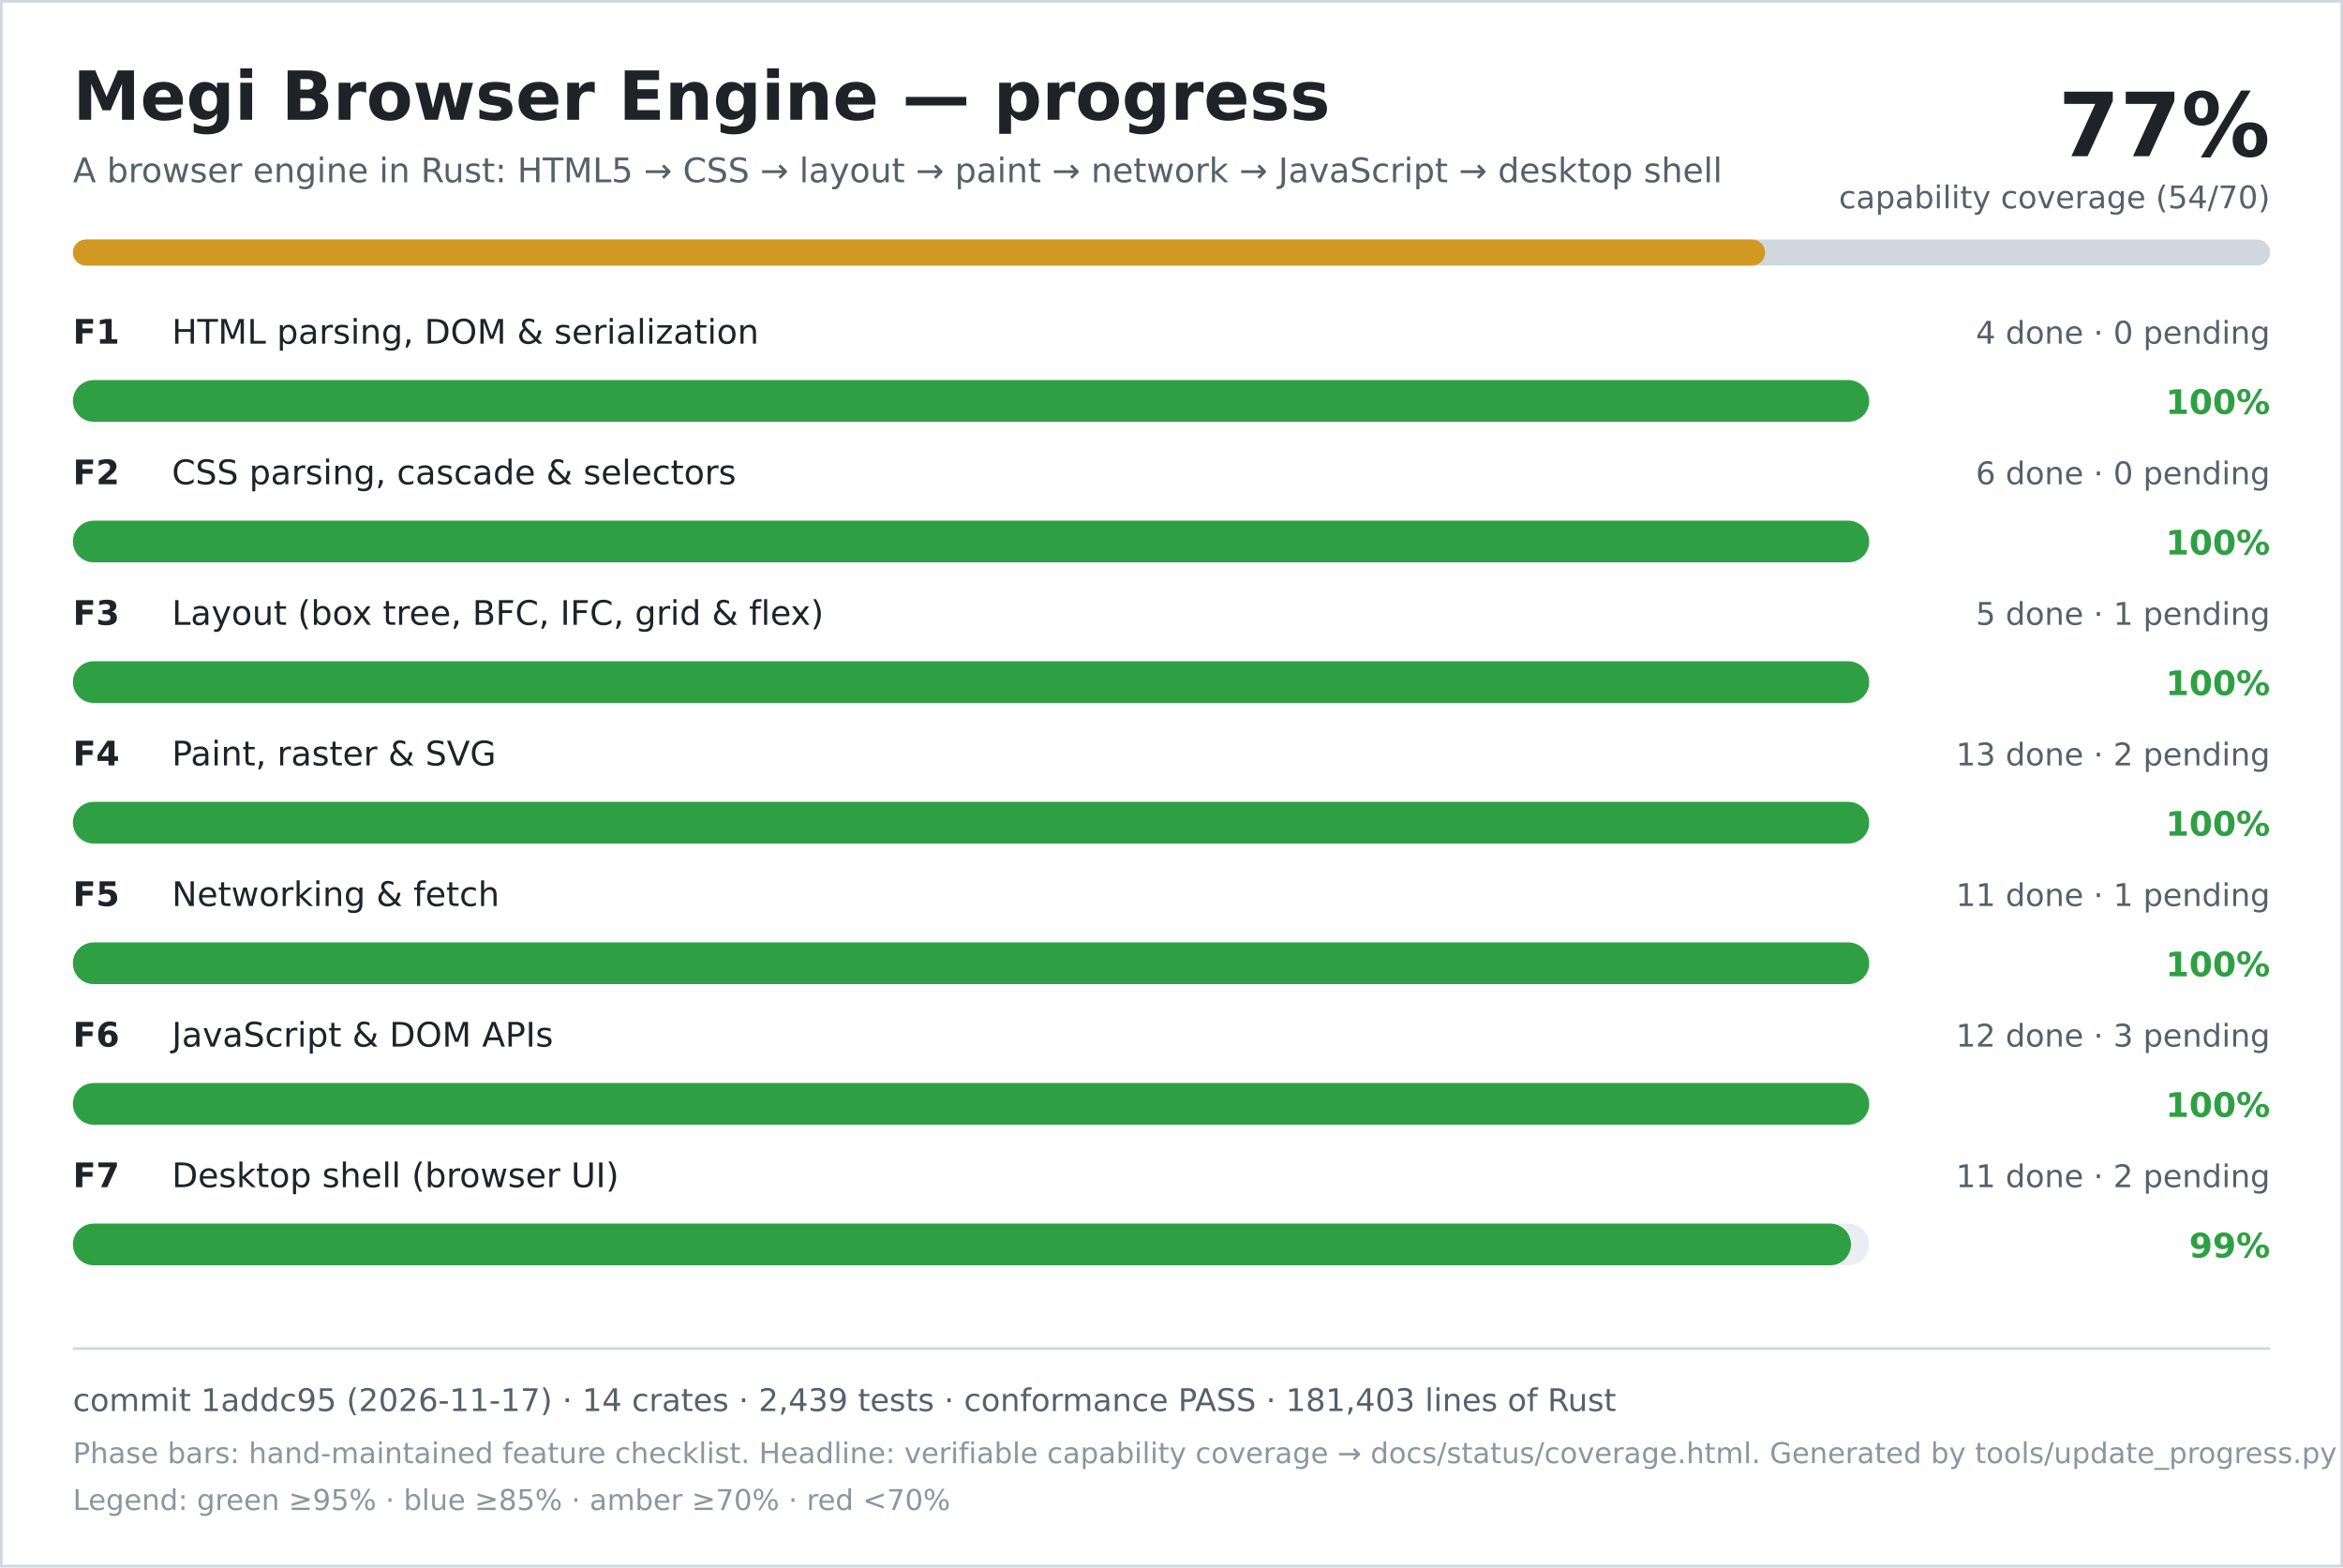
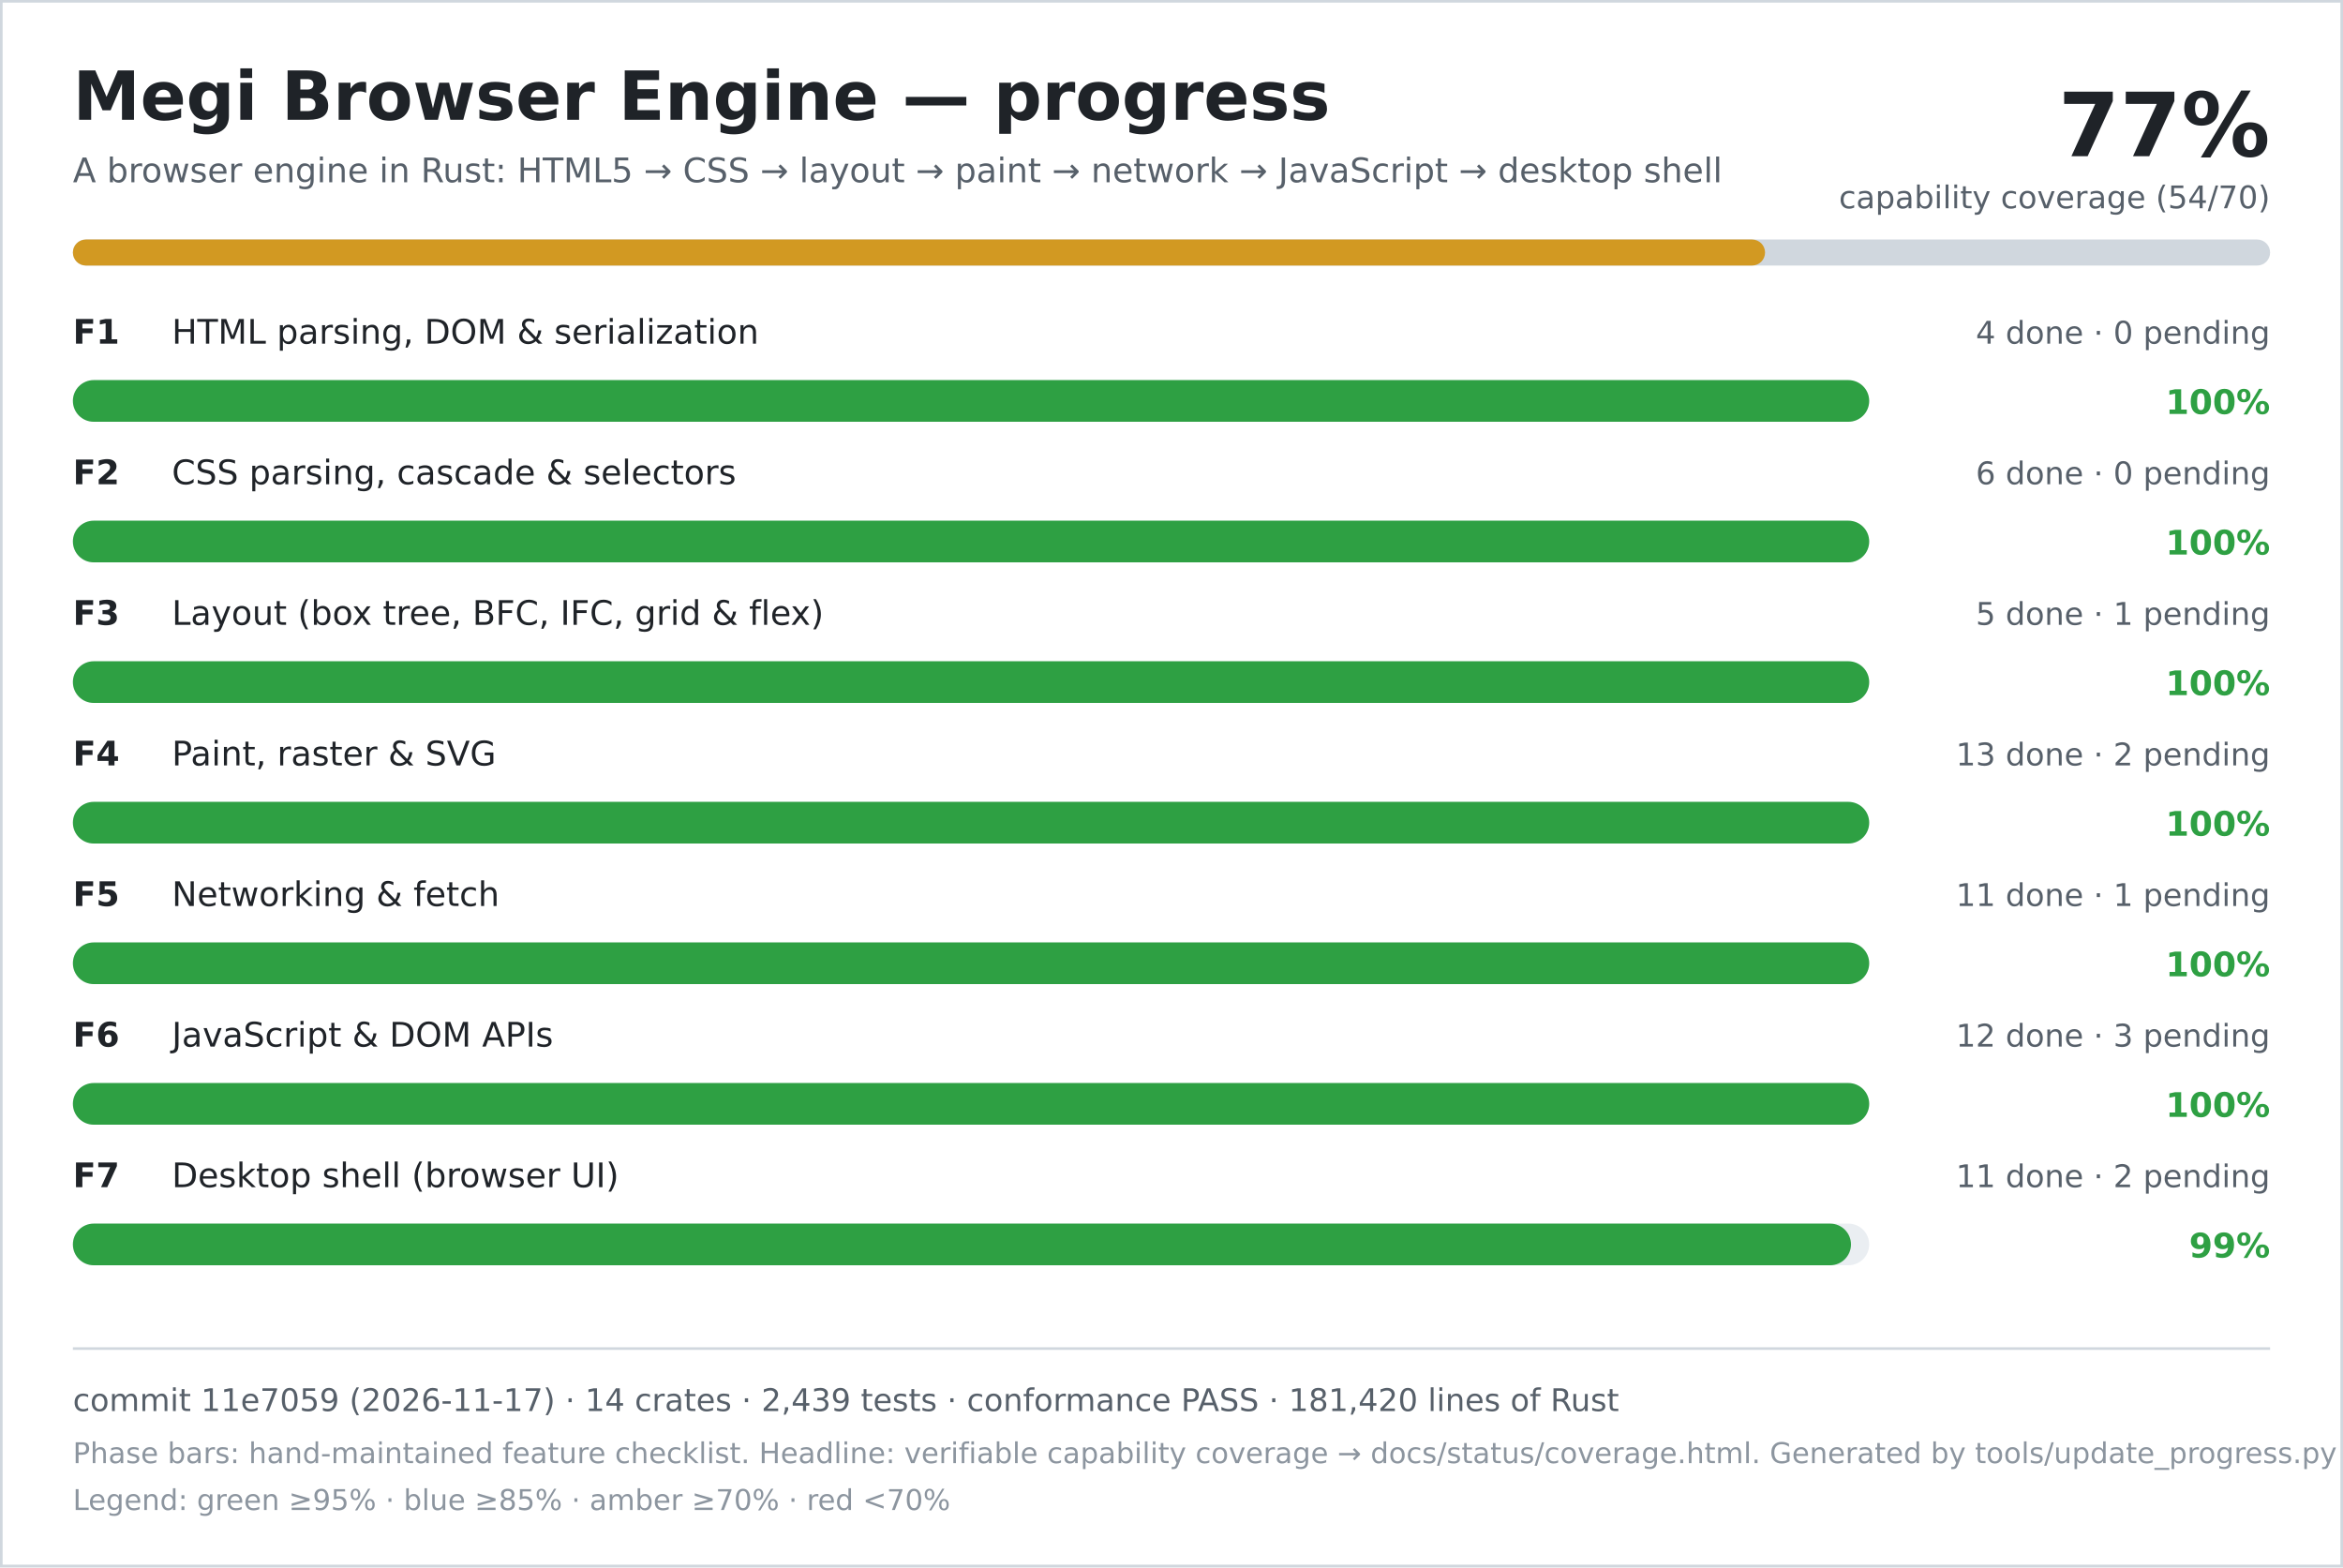
<svg xmlns="http://www.w3.org/2000/svg" width="900" height="602" viewBox="0 0 900 602" role="img" aria-labelledby="title desc">
  <rect width="900" height="602" fill="#ffffff" />
  <rect x="0.5" y="0.5" width="899" height="601" fill="none" stroke="#d0d7de" />
  <text x="28" y="46" font-family="DejaVu Sans, Verdana, sans-serif" font-size="26" font-weight="700" fill="#1f2328">Megi Browser Engine — progress</text>
  <text x="28" y="70" font-family="DejaVu Sans, Verdana, sans-serif" font-size="13" fill="#57606a">A browser engine in Rust: HTML5 → CSS → layout → paint → network → JavaScript → desktop shell</text>
  <text x="872" y="60" text-anchor="end" font-family="DejaVu Sans, Verdana, sans-serif" font-size="34" font-weight="700" fill="#1f2328">77%</text>
  <text x="872" y="80" text-anchor="end" font-family="DejaVu Sans, Verdana, sans-serif" font-size="12" fill="#57606a">capability coverage (54/70)</text>
  <rect x="28" y="92" width="844" height="10" rx="5" fill="#d0d7de" />
  <rect x="28" y="92" width="650" height="10" rx="5" fill="#d29922" />
  <text x="28" y="132" font-family="DejaVu Sans, Verdana, sans-serif" font-size="13" font-weight="700" fill="#1f2328">F1</text>
  <text x="66" y="132" font-family="DejaVu Sans, Verdana, sans-serif" font-size="13" fill="#1f2328">HTML parsing, DOM &amp; serialization</text>
  <text x="872" y="132" text-anchor="end" font-family="DejaVu Sans, Verdana, sans-serif" font-size="12" fill="#57606a">4 done · 0 pending</text>
  <rect x="28" y="146" width="690" height="16" rx="8" fill="#eaeef2" />
  <rect x="28" y="146" width="690" height="16" rx="8" fill="#2ea043" />
  <text x="872" y="159" text-anchor="end" font-family="DejaVu Sans, Verdana, sans-serif" font-size="13" font-weight="700" fill="#2ea043">100%</text>
  <text x="28" y="186" font-family="DejaVu Sans, Verdana, sans-serif" font-size="13" font-weight="700" fill="#1f2328">F2</text>
  <text x="66" y="186" font-family="DejaVu Sans, Verdana, sans-serif" font-size="13" fill="#1f2328">CSS parsing, cascade &amp; selectors</text>
  <text x="872" y="186" text-anchor="end" font-family="DejaVu Sans, Verdana, sans-serif" font-size="12" fill="#57606a">6 done · 0 pending</text>
  <rect x="28" y="200" width="690" height="16" rx="8" fill="#eaeef2" />
  <rect x="28" y="200" width="690" height="16" rx="8" fill="#2ea043" />
  <text x="872" y="213" text-anchor="end" font-family="DejaVu Sans, Verdana, sans-serif" font-size="13" font-weight="700" fill="#2ea043">100%</text>
  <text x="28" y="240" font-family="DejaVu Sans, Verdana, sans-serif" font-size="13" font-weight="700" fill="#1f2328">F3</text>
  <text x="66" y="240" font-family="DejaVu Sans, Verdana, sans-serif" font-size="13" fill="#1f2328">Layout (box tree, BFC, IFC, grid &amp; flex)</text>
  <text x="872" y="240" text-anchor="end" font-family="DejaVu Sans, Verdana, sans-serif" font-size="12" fill="#57606a">5 done · 1 pending</text>
  <rect x="28" y="254" width="690" height="16" rx="8" fill="#eaeef2" />
  <rect x="28" y="254" width="690" height="16" rx="8" fill="#2ea043" />
  <text x="872" y="267" text-anchor="end" font-family="DejaVu Sans, Verdana, sans-serif" font-size="13" font-weight="700" fill="#2ea043">100%</text>
  <text x="28" y="294" font-family="DejaVu Sans, Verdana, sans-serif" font-size="13" font-weight="700" fill="#1f2328">F4</text>
  <text x="66" y="294" font-family="DejaVu Sans, Verdana, sans-serif" font-size="13" fill="#1f2328">Paint, raster &amp; SVG</text>
  <text x="872" y="294" text-anchor="end" font-family="DejaVu Sans, Verdana, sans-serif" font-size="12" fill="#57606a">13 done · 2 pending</text>
  <rect x="28" y="308" width="690" height="16" rx="8" fill="#eaeef2" />
  <rect x="28" y="308" width="690" height="16" rx="8" fill="#2ea043" />
  <text x="872" y="321" text-anchor="end" font-family="DejaVu Sans, Verdana, sans-serif" font-size="13" font-weight="700" fill="#2ea043">100%</text>
  <text x="28" y="348" font-family="DejaVu Sans, Verdana, sans-serif" font-size="13" font-weight="700" fill="#1f2328">F5</text>
  <text x="66" y="348" font-family="DejaVu Sans, Verdana, sans-serif" font-size="13" fill="#1f2328">Networking &amp; fetch</text>
  <text x="872" y="348" text-anchor="end" font-family="DejaVu Sans, Verdana, sans-serif" font-size="12" fill="#57606a">11 done · 1 pending</text>
  <rect x="28" y="362" width="690" height="16" rx="8" fill="#eaeef2" />
  <rect x="28" y="362" width="690" height="16" rx="8" fill="#2ea043" />
  <text x="872" y="375" text-anchor="end" font-family="DejaVu Sans, Verdana, sans-serif" font-size="13" font-weight="700" fill="#2ea043">100%</text>
  <text x="28" y="402" font-family="DejaVu Sans, Verdana, sans-serif" font-size="13" font-weight="700" fill="#1f2328">F6</text>
  <text x="66" y="402" font-family="DejaVu Sans, Verdana, sans-serif" font-size="13" fill="#1f2328">JavaScript &amp; DOM APIs</text>
  <text x="872" y="402" text-anchor="end" font-family="DejaVu Sans, Verdana, sans-serif" font-size="12" fill="#57606a">12 done · 3 pending</text>
  <rect x="28" y="416" width="690" height="16" rx="8" fill="#eaeef2" />
  <rect x="28" y="416" width="690" height="16" rx="8" fill="#2ea043" />
  <text x="872" y="429" text-anchor="end" font-family="DejaVu Sans, Verdana, sans-serif" font-size="13" font-weight="700" fill="#2ea043">100%</text>
  <text x="28" y="456" font-family="DejaVu Sans, Verdana, sans-serif" font-size="13" font-weight="700" fill="#1f2328">F7</text>
  <text x="66" y="456" font-family="DejaVu Sans, Verdana, sans-serif" font-size="13" fill="#1f2328">Desktop shell (browser UI)</text>
  <text x="872" y="456" text-anchor="end" font-family="DejaVu Sans, Verdana, sans-serif" font-size="12" fill="#57606a">11 done · 2 pending</text>
  <rect x="28" y="470" width="690" height="16" rx="8" fill="#eaeef2" />
  <rect x="28" y="470" width="683" height="16" rx="8" fill="#2ea043" />
  <text x="872" y="483" text-anchor="end" font-family="DejaVu Sans, Verdana, sans-serif" font-size="13" font-weight="700" fill="#2ea043">99%</text>
  <line x1="28" y1="518" x2="872" y2="518" stroke="#d0d7de" />
-   <text x="28" y="542" font-family="DejaVu Sans, Verdana, sans-serif" font-size="12" fill="#57606a">commit 1addc95 (2026-11-17) · 14 crates · 2,439 tests · conformance PASS · 181,403 lines of Rust</text>
+   <text x="28" y="542" font-family="DejaVu Sans, Verdana, sans-serif" font-size="12" fill="#57606a">commit 11e7059 (2026-11-17) · 14 crates · 2,439 tests · conformance PASS · 181,420 lines of Rust</text>
  <text x="28" y="562" font-family="DejaVu Sans, Verdana, sans-serif" font-size="11" fill="#8c959f">Phase bars: hand-maintained feature checklist. Headline: verifiable capability coverage → docs/status/coverage.html. Generated by tools/update_progress.py — do not edit.</text>
  <text x="28" y="580" font-family="DejaVu Sans, Verdana, sans-serif" font-size="11" fill="#8c959f">Legend: green ≥95% · blue ≥85% · amber ≥70% · red &lt;70%</text>
</svg>
